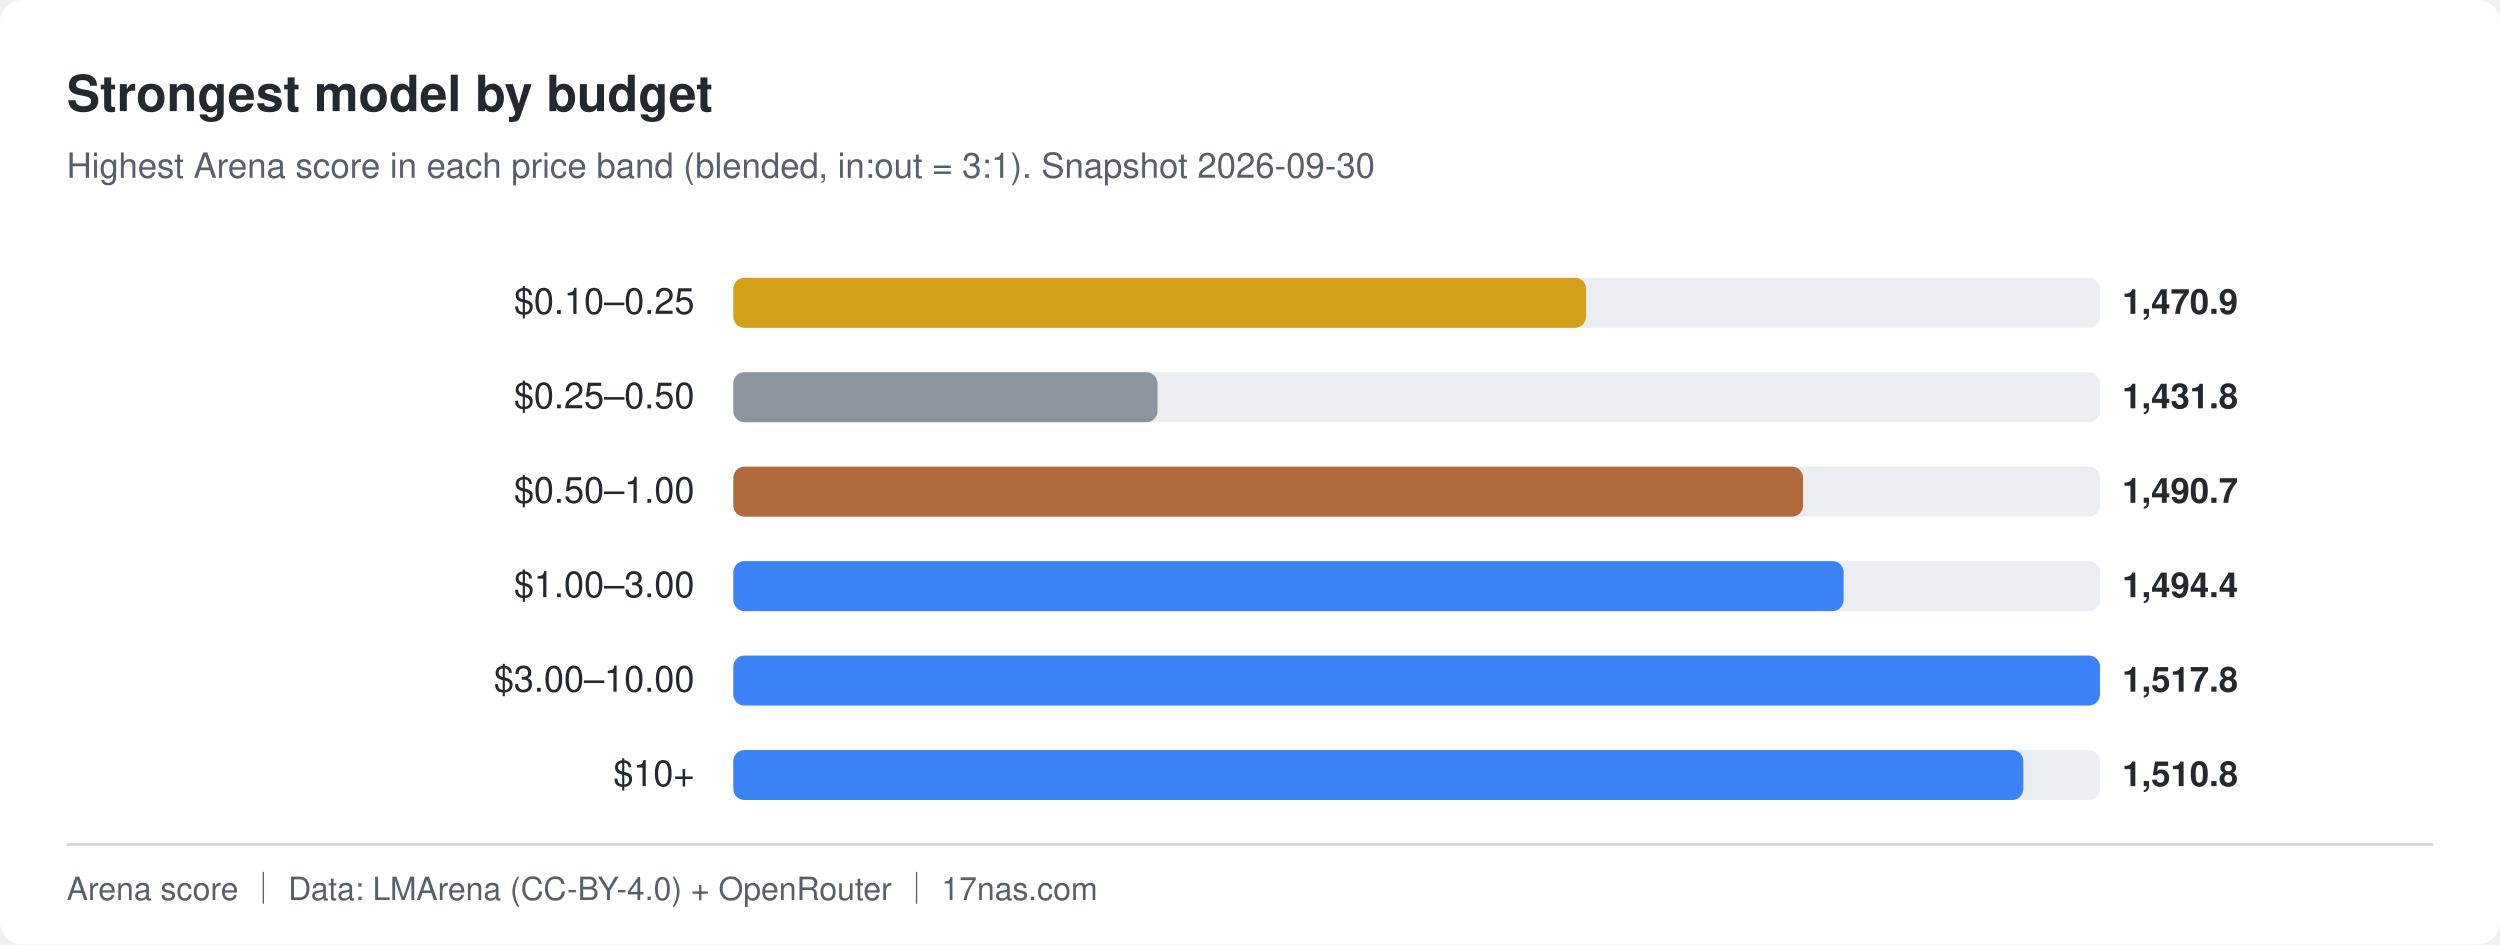
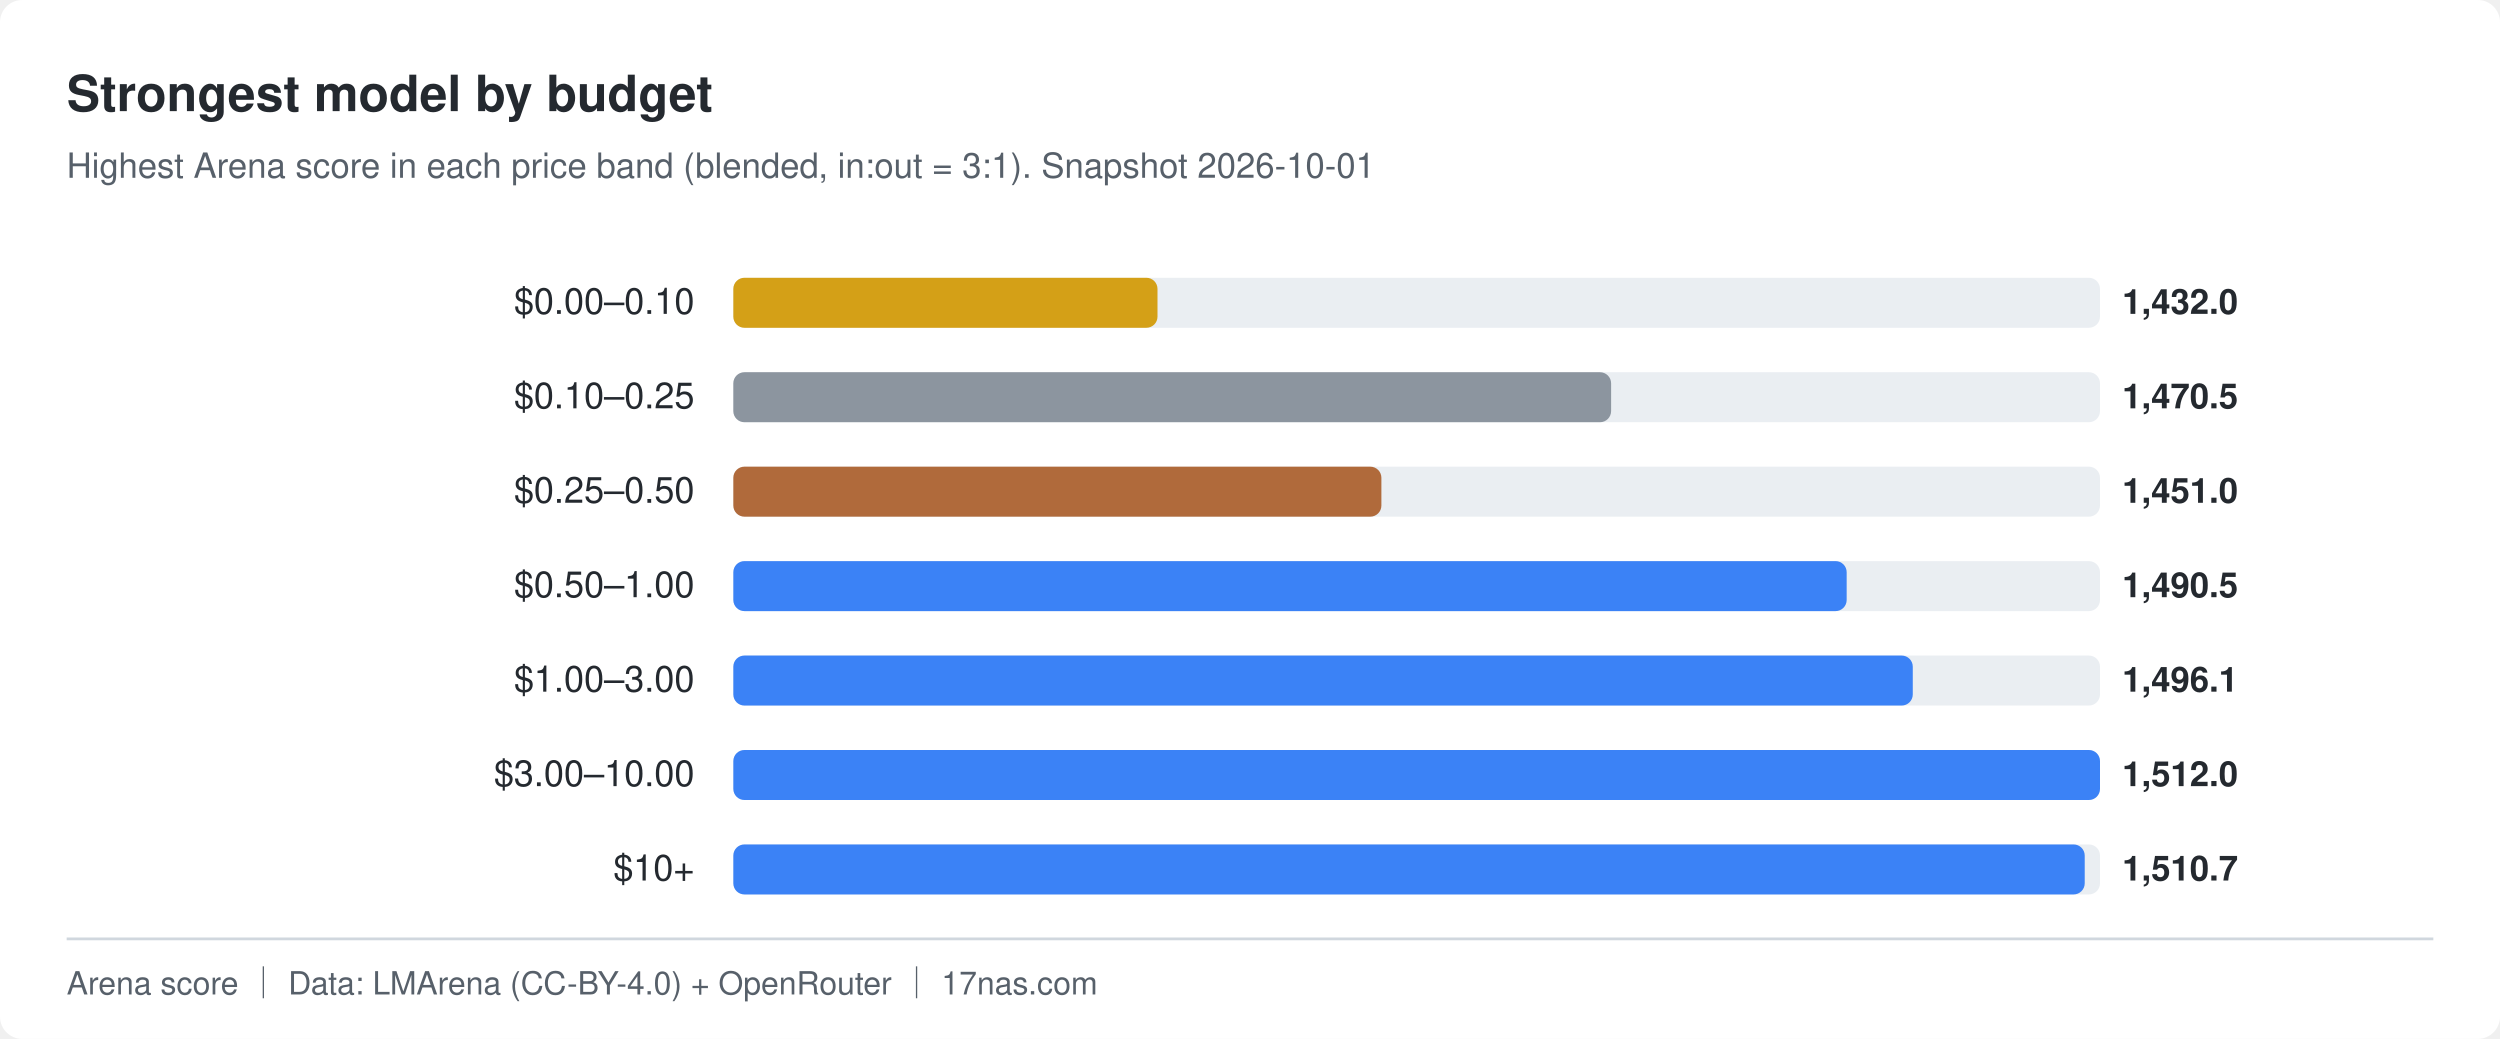
- <svg xmlns="http://www.w3.org/2000/svg" width="900" height="340" viewBox="0 0 900 340" role="img" aria-label="Strongest model by budget">
+ <svg xmlns="http://www.w3.org/2000/svg" width="900" height="374" viewBox="0 0 900 374" role="img" aria-label="Strongest model by budget">
  <style>
    .bg { fill: #ffffff; }
    .fg { fill: #24292f; }
    .muted { fill: #57606a; }
    .track { fill: #eaeef2; }
    .axis { stroke: #d0d7de; }
    @media (prefers-color-scheme: dark) {
      .bg { fill: #0d1117; }
      .fg { fill: #e6edf3; }
      .muted { fill: #8b949e; }
      .track { fill: #21262d; }
      .axis { stroke: #30363d; }
    }
  </style>
-   <rect class="bg" x="0" y="0" width="900" height="340" rx="8" />
+   <rect class="bg" x="0" y="0" width="900" height="374" rx="8" />
  <text class="fg" x="24" y="40" font-family="-apple-system,BlinkMacSystemFont,Segoe UI,Helvetica,Arial,sans-serif" font-size="18" font-weight="600">Strongest model by budget</text>
-   <text class="muted" x="24" y="64" font-family="-apple-system,BlinkMacSystemFont,Segoe UI,Helvetica,Arial,sans-serif" font-size="12.5">Highest Arena score in each price band (blended, in:out = 3:1). Snapshot 2026-09-30</text>
-   <text class="fg" x="250" y="113" text-anchor="end" font-family="-apple-system,BlinkMacSystemFont,Segoe UI,Helvetica,Arial,sans-serif" font-size="13">$0.10–0.25</text>
+   <text class="muted" x="24" y="64" font-family="-apple-system,BlinkMacSystemFont,Segoe UI,Helvetica,Arial,sans-serif" font-size="12.5">Highest Arena score in each price band (blended, in:out = 3:1). Snapshot 2026-10-01</text>
+   <text class="fg" x="250" y="113" text-anchor="end" font-family="-apple-system,BlinkMacSystemFont,Segoe UI,Helvetica,Arial,sans-serif" font-size="13">$0.00–0.10</text>
  <rect class="track" x="264" y="100" width="492" height="18" rx="4" />
-   <rect x="264" y="100" width="307.0" height="18" rx="4" fill="#d4a017" />
-   <text class="fg" x="764" y="113" font-family="-apple-system,BlinkMacSystemFont,Segoe UI,Helvetica,Arial,sans-serif" font-size="12.5" font-weight="600">1,470.9</text>
-   <text class="fg" x="250" y="147" text-anchor="end" font-family="-apple-system,BlinkMacSystemFont,Segoe UI,Helvetica,Arial,sans-serif" font-size="13">$0.25–0.50</text>
+   <rect x="264" y="100" width="152.7" height="18" rx="4" fill="#d4a017" />
+   <text class="fg" x="764" y="113" font-family="-apple-system,BlinkMacSystemFont,Segoe UI,Helvetica,Arial,sans-serif" font-size="12.5" font-weight="600">1,432.0</text>
+   <text class="fg" x="250" y="147" text-anchor="end" font-family="-apple-system,BlinkMacSystemFont,Segoe UI,Helvetica,Arial,sans-serif" font-size="13">$0.10–0.25</text>
  <rect class="track" x="264" y="134" width="492" height="18" rx="4" />
-   <rect x="264" y="134" width="152.7" height="18" rx="4" fill="#8c959f" />
-   <text class="fg" x="764" y="147" font-family="-apple-system,BlinkMacSystemFont,Segoe UI,Helvetica,Arial,sans-serif" font-size="12.5" font-weight="600">1,431.8</text>
-   <text class="fg" x="250" y="181" text-anchor="end" font-family="-apple-system,BlinkMacSystemFont,Segoe UI,Helvetica,Arial,sans-serif" font-size="13">$0.50–1.00</text>
+   <rect x="264" y="134" width="316.0" height="18" rx="4" fill="#8c959f" />
+   <text class="fg" x="764" y="147" font-family="-apple-system,BlinkMacSystemFont,Segoe UI,Helvetica,Arial,sans-serif" font-size="12.5" font-weight="600">1,470.5</text>
+   <text class="fg" x="250" y="181" text-anchor="end" font-family="-apple-system,BlinkMacSystemFont,Segoe UI,Helvetica,Arial,sans-serif" font-size="13">$0.25–0.50</text>
  <rect class="track" x="264" y="168" width="492" height="18" rx="4" />
-   <rect x="264" y="168" width="385.1" height="18" rx="4" fill="#b06a3b" />
-   <text class="fg" x="764" y="181" font-family="-apple-system,BlinkMacSystemFont,Segoe UI,Helvetica,Arial,sans-serif" font-size="12.5" font-weight="600">1,490.7</text>
-   <text class="fg" x="250" y="215" text-anchor="end" font-family="-apple-system,BlinkMacSystemFont,Segoe UI,Helvetica,Arial,sans-serif" font-size="13">$1.00–3.00</text>
+   <rect x="264" y="168" width="233.3" height="18" rx="4" fill="#b06a3b" />
+   <text class="fg" x="764" y="181" font-family="-apple-system,BlinkMacSystemFont,Segoe UI,Helvetica,Arial,sans-serif" font-size="12.5" font-weight="600">1,451.0</text>
+   <text class="fg" x="250" y="215" text-anchor="end" font-family="-apple-system,BlinkMacSystemFont,Segoe UI,Helvetica,Arial,sans-serif" font-size="13">$0.50–1.00</text>
  <rect class="track" x="264" y="202" width="492" height="18" rx="4" />
-   <rect x="264" y="202" width="399.7" height="18" rx="4" fill="#3b82f6" />
-   <text class="fg" x="764" y="215" font-family="-apple-system,BlinkMacSystemFont,Segoe UI,Helvetica,Arial,sans-serif" font-size="12.5" font-weight="600">1,494.4</text>
-   <text class="fg" x="250" y="249" text-anchor="end" font-family="-apple-system,BlinkMacSystemFont,Segoe UI,Helvetica,Arial,sans-serif" font-size="13">$3.00–10.00</text>
+   <rect x="264" y="202" width="400.8" height="18" rx="4" fill="#3b82f6" />
+   <text class="fg" x="764" y="215" font-family="-apple-system,BlinkMacSystemFont,Segoe UI,Helvetica,Arial,sans-serif" font-size="12.5" font-weight="600">1,490.5</text>
+   <text class="fg" x="250" y="249" text-anchor="end" font-family="-apple-system,BlinkMacSystemFont,Segoe UI,Helvetica,Arial,sans-serif" font-size="13">$1.00–3.00</text>
  <rect class="track" x="264" y="236" width="492" height="18" rx="4" />
-   <rect x="264" y="236" width="492.0" height="18" rx="4" fill="#3b82f6" />
-   <text class="fg" x="764" y="249" font-family="-apple-system,BlinkMacSystemFont,Segoe UI,Helvetica,Arial,sans-serif" font-size="12.5" font-weight="600">1,517.8</text>
-   <text class="fg" x="250" y="283" text-anchor="end" font-family="-apple-system,BlinkMacSystemFont,Segoe UI,Helvetica,Arial,sans-serif" font-size="13">$10+</text>
+   <rect x="264" y="236" width="424.6" height="18" rx="4" fill="#3b82f6" />
+   <text class="fg" x="764" y="249" font-family="-apple-system,BlinkMacSystemFont,Segoe UI,Helvetica,Arial,sans-serif" font-size="12.5" font-weight="600">1,496.1</text>
+   <text class="fg" x="250" y="283" text-anchor="end" font-family="-apple-system,BlinkMacSystemFont,Segoe UI,Helvetica,Arial,sans-serif" font-size="13">$3.00–10.00</text>
  <rect class="track" x="264" y="270" width="492" height="18" rx="4" />
-   <rect x="264" y="270" width="464.4" height="18" rx="4" fill="#3b82f6" />
-   <text class="fg" x="764" y="283" font-family="-apple-system,BlinkMacSystemFont,Segoe UI,Helvetica,Arial,sans-serif" font-size="12.5" font-weight="600">1,510.8</text>
-   <line class="axis" x1="24" y1="304" x2="876" y2="304" stroke-width="1" />
-   <text class="muted" x="24" y="324" font-family="-apple-system,BlinkMacSystemFont,Segoe UI,Helvetica,Arial,sans-serif" font-size="11.5">Arena score ｜ Data: LMArena (CC-BY-4.0) + OpenRouter ｜ 17nas.com</text>
+   <rect x="264" y="270" width="492.0" height="18" rx="4" fill="#3b82f6" />
+   <text class="fg" x="764" y="283" font-family="-apple-system,BlinkMacSystemFont,Segoe UI,Helvetica,Arial,sans-serif" font-size="12.5" font-weight="600">1,512.0</text>
+   <text class="fg" x="250" y="317" text-anchor="end" font-family="-apple-system,BlinkMacSystemFont,Segoe UI,Helvetica,Arial,sans-serif" font-size="13">$10+</text>
+   <rect class="track" x="264" y="304" width="492" height="18" rx="4" />
+   <rect x="264" y="304" width="486.5" height="18" rx="4" fill="#3b82f6" />
+   <text class="fg" x="764" y="317" font-family="-apple-system,BlinkMacSystemFont,Segoe UI,Helvetica,Arial,sans-serif" font-size="12.5" font-weight="600">1,510.7</text>
+   <line class="axis" x1="24" y1="338" x2="876" y2="338" stroke-width="1" />
+   <text class="muted" x="24" y="358" font-family="-apple-system,BlinkMacSystemFont,Segoe UI,Helvetica,Arial,sans-serif" font-size="11.5">Arena score ｜ Data: LMArena (CC-BY-4.0) + OpenRouter ｜ 17nas.com</text>
</svg>
